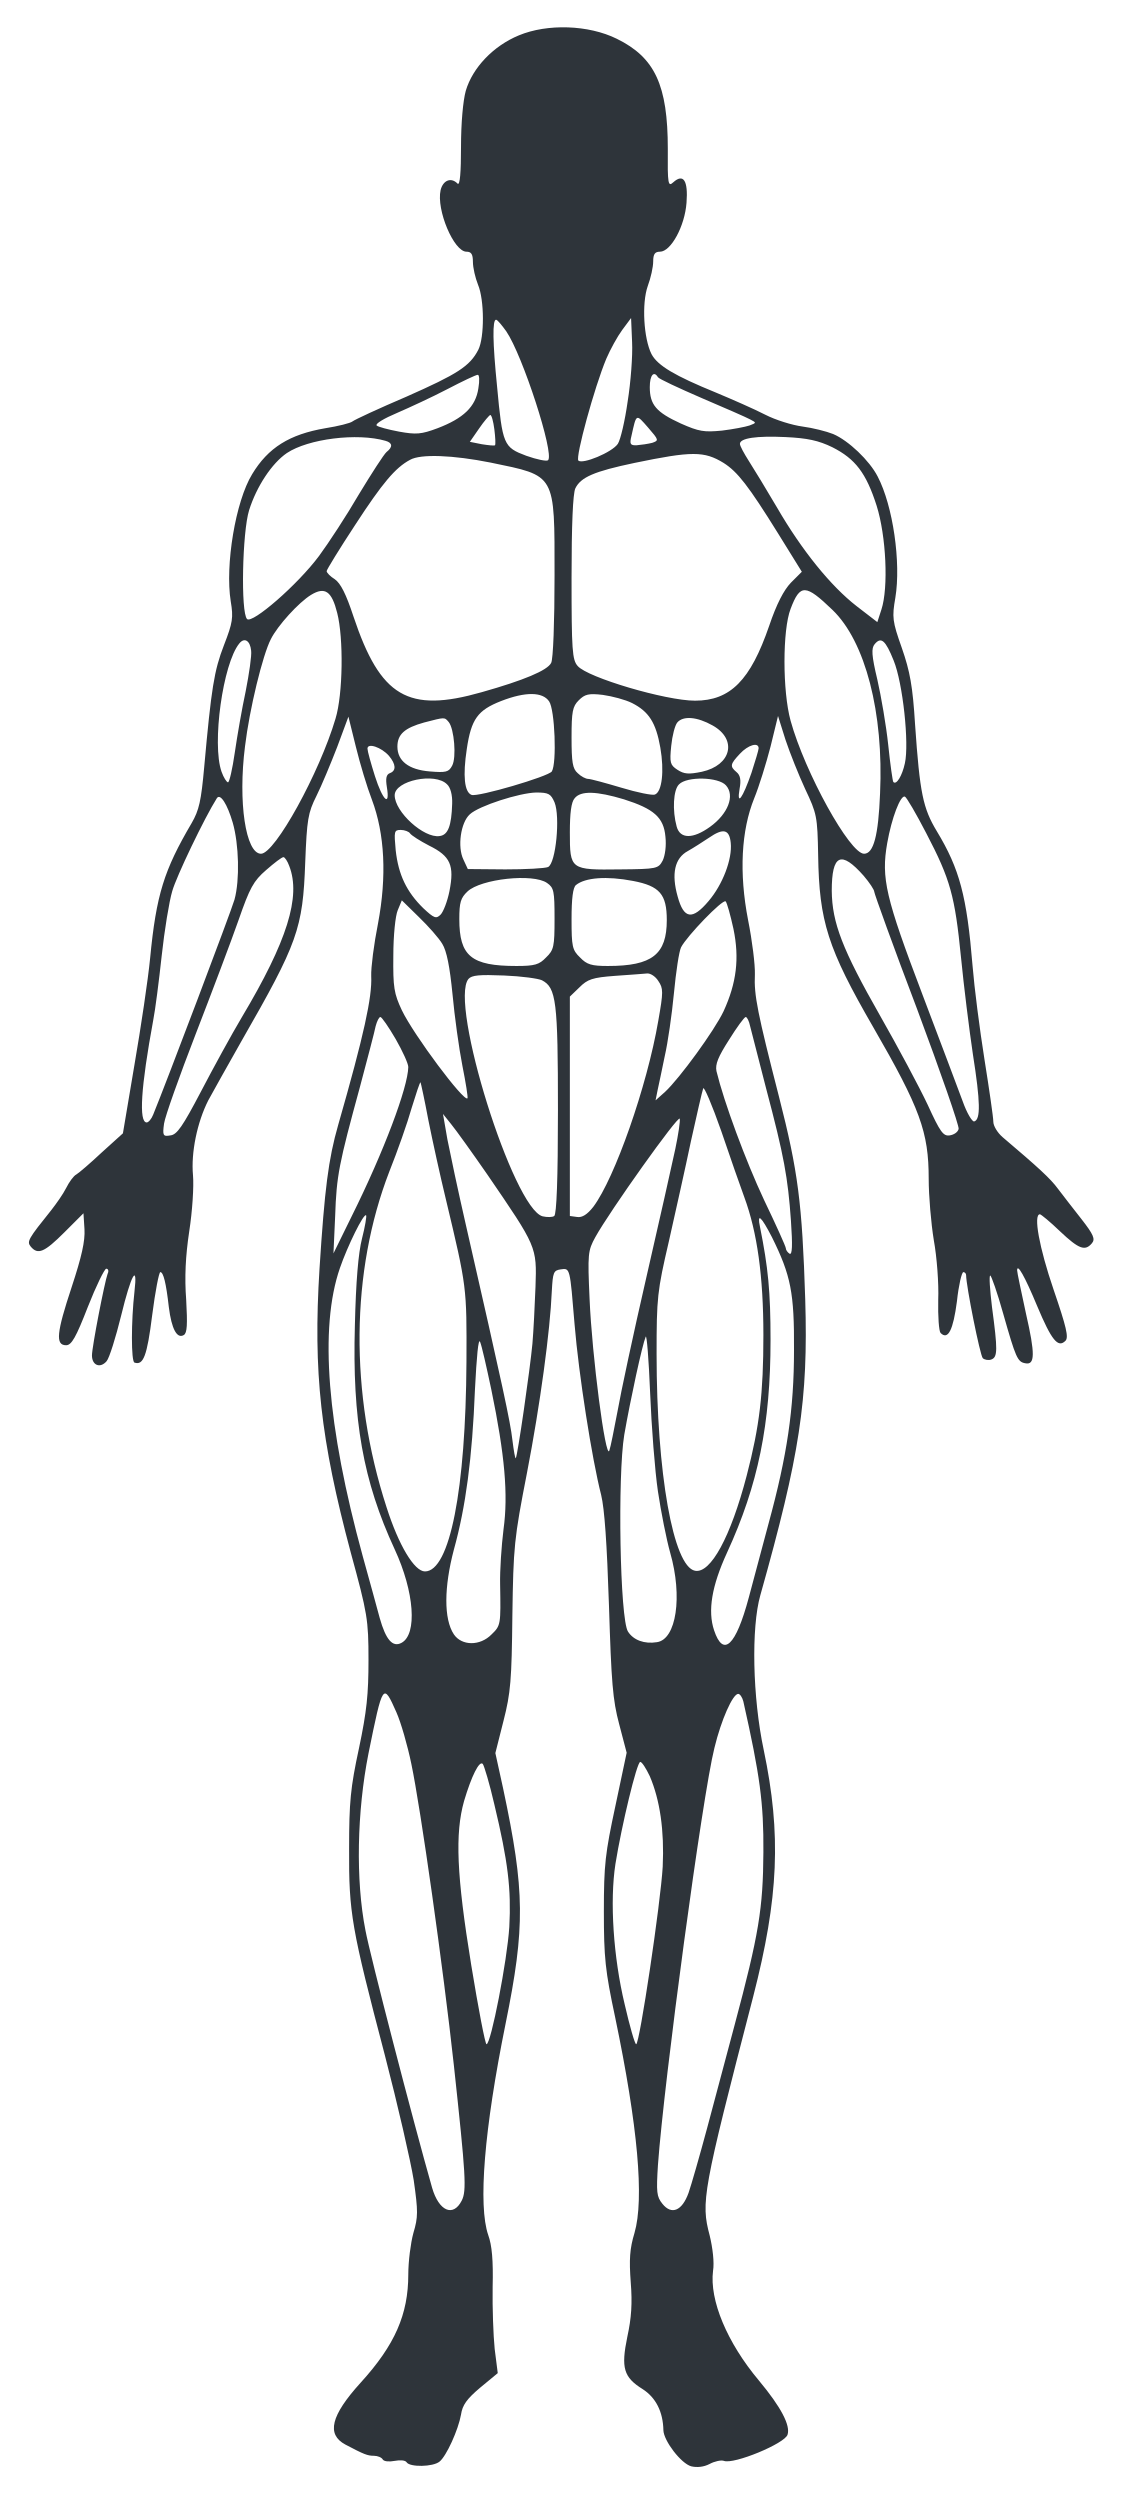
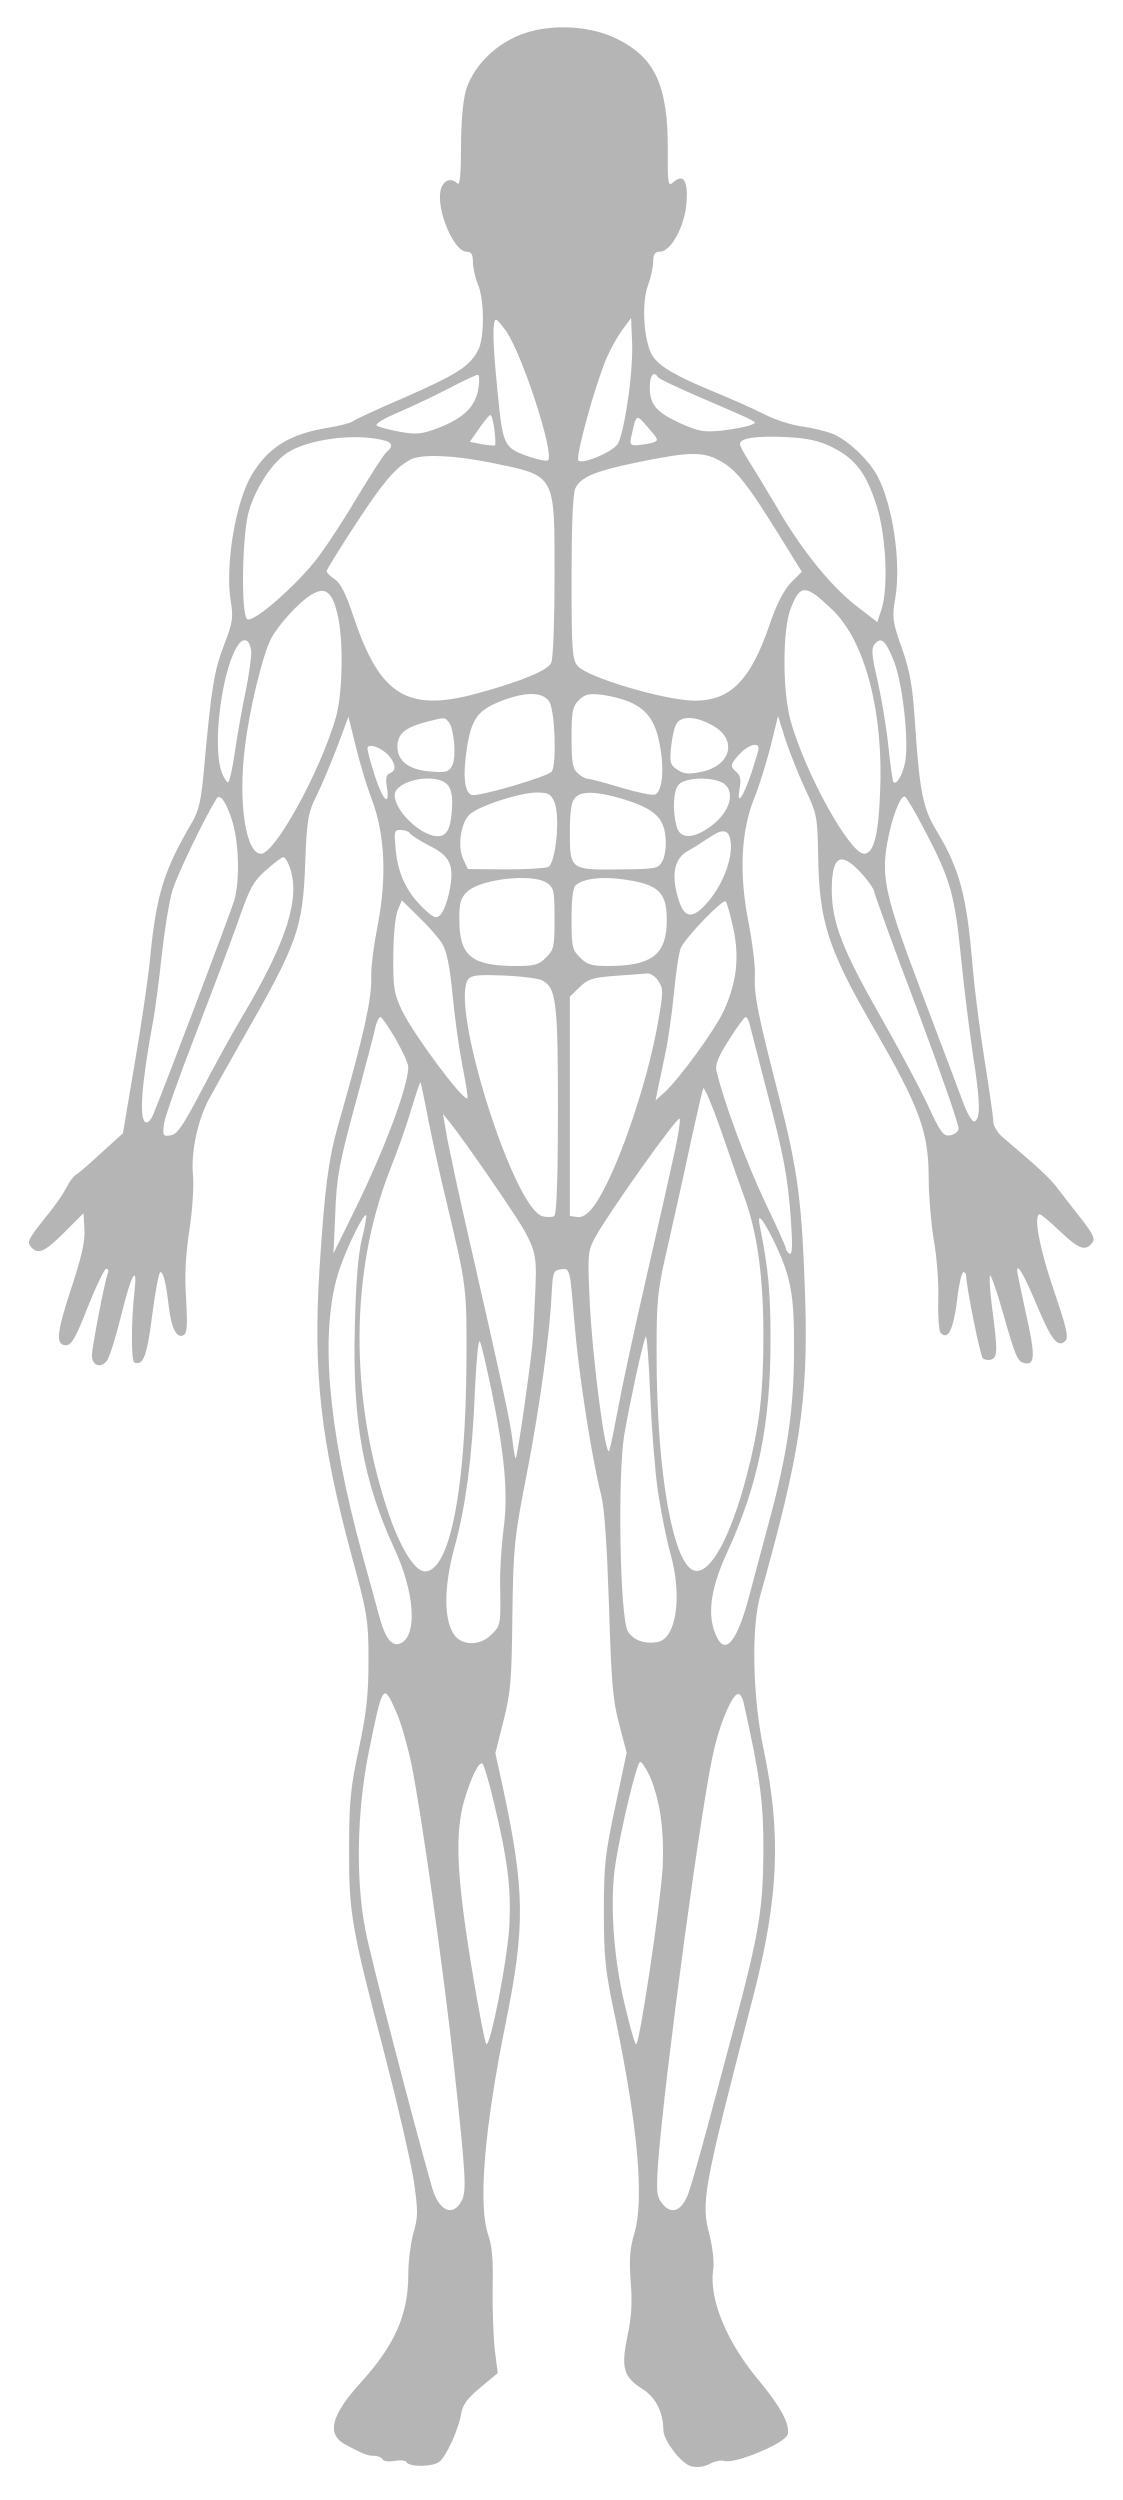
<svg xmlns="http://www.w3.org/2000/svg" width="330" height="735" viewBox="0 0 330 735">
-   <g fill="#2e343a" stroke="none" transform="translate(-22.963,764) scale(0.1,-0.1)">
+   <g fill="#b5b5b5" stroke="none" transform="translate(-22.963,764) scale(0.1,-0.1)">
    <path d="M1755 7536 c-75 -31 -136 -95 -156 -163 -8 -29 -14 -94 -14 -165 0 -74 -3 -114 -10 -108 -19 20 -43 10 -50 -19 -13 -58 39 -181 76 -181 14 0 19 -7 19 -30 0 -17 7 -47 15 -67 19 -45 19 -155 1 -191 -25 -49 -62 -72 -211 -138 -82 -35 -153 -68 -159 -73 -6 -5 -42 -14 -80 -20 -105 -18 -168 -57 -215 -135 -49 -80 -80 -268 -63 -374 8 -48 6 -62 -20 -129 -29 -75 -37 -126 -58 -358 -9 -100 -15 -127 -37 -165 -81 -138 -104 -210 -122 -397 -6 -62 -27 -203 -46 -313 l-34 -202 -62 -56 c-34 -32 -68 -61 -75 -65 -8 -4 -21 -22 -30 -40 -9 -18 -29 -46 -43 -64 -69 -86 -73 -93 -61 -108 21 -25 40 -17 99 42 l56 56 3 -47 c2 -35 -8 -80 -38 -171 -44 -133 -48 -170 -16 -170 16 0 29 23 64 113 24 61 49 112 54 112 6 0 8 -7 4 -15 -9 -25 -46 -215 -46 -240 0 -29 24 -39 43 -17 8 9 27 70 43 135 29 119 49 156 39 70 -10 -88 -10 -206 0 -209 26 -9 37 19 52 139 9 70 20 127 24 127 9 0 17 -32 25 -103 8 -64 24 -94 44 -82 10 6 11 31 7 104 -5 65 -2 128 9 201 9 58 14 132 11 165 -6 66 12 155 45 220 12 22 56 101 98 175 165 288 180 329 187 525 5 126 8 145 33 195 15 30 42 95 61 144 l33 89 22 -89 c12 -49 33 -119 47 -155 38 -101 44 -226 18 -364 -12 -60 -21 -130 -20 -155 3 -61 -21 -172 -97 -437 -29 -101 -40 -189 -55 -423 -19 -304 3 -502 92 -835 49 -179 52 -197 52 -315 0 -101 -5 -151 -28 -260 -25 -116 -29 -158 -29 -295 -1 -190 7 -233 105 -607 38 -146 76 -312 85 -368 13 -92 13 -108 -1 -155 -8 -29 -15 -84 -15 -122 0 -117 -39 -207 -140 -318 -88 -97 -101 -152 -45 -182 55 -29 65 -33 84 -33 11 0 23 -5 26 -11 4 -6 19 -7 35 -4 16 3 31 2 35 -4 9 -15 78 -14 97 2 20 16 55 93 63 138 4 28 17 46 56 79 l52 43 -9 71 c-4 39 -7 121 -6 182 2 78 -2 123 -13 153 -30 87 -12 310 51 621 58 285 57 390 -7 691 l-23 105 24 95 c21 82 24 120 26 309 3 204 5 225 43 420 39 202 68 417 73 535 3 54 5 60 26 63 28 4 27 6 41 -163 12 -145 51 -395 78 -500 10 -41 17 -143 23 -325 7 -226 11 -278 30 -349 l22 -84 -33 -156 c-30 -140 -34 -172 -34 -311 0 -136 4 -174 33 -310 67 -321 86 -535 57 -635 -14 -46 -16 -78 -11 -145 5 -62 2 -105 -10 -160 -19 -92 -11 -119 45 -154 39 -25 60 -67 61 -121 1 -31 52 -98 82 -106 17 -4 37 -2 54 7 15 8 34 12 42 9 29 -11 179 51 187 77 9 27 -19 81 -84 159 -94 112 -146 237 -135 323 4 24 -1 67 -10 104 -26 98 -21 127 128 702 75 291 83 477 31 725 -33 155 -37 360 -10 455 116 412 141 573 132 870 -9 283 -21 376 -77 595 -63 246 -74 299 -71 360 1 28 -8 100 -20 160 -27 139 -20 264 18 358 14 34 35 102 48 152 l22 90 22 -70 c13 -39 39 -104 58 -145 34 -72 36 -80 38 -195 3 -194 28 -273 162 -505 138 -239 163 -308 163 -446 0 -50 7 -131 15 -180 9 -49 15 -128 13 -176 -1 -48 2 -92 7 -97 22 -22 37 9 48 93 5 47 14 86 19 86 4 0 8 -4 8 -9 0 -31 41 -236 49 -244 5 -5 17 -7 25 -4 19 7 19 28 2 155 -6 50 -9 92 -5 92 3 0 21 -51 38 -112 37 -130 42 -142 65 -146 29 -6 29 28 2 146 -14 65 -26 121 -26 127 0 22 22 -16 59 -105 42 -100 61 -124 83 -102 10 10 3 40 -35 151 -42 123 -60 221 -40 221 3 0 30 -22 59 -50 56 -53 74 -59 94 -35 10 12 5 25 -31 71 -24 30 -55 71 -69 89 -22 30 -57 62 -163 152 -15 13 -27 33 -27 45 0 13 -12 95 -26 183 -14 88 -30 212 -35 275 -17 206 -38 285 -105 396 -41 68 -50 112 -64 313 -7 114 -15 157 -39 226 -28 79 -29 90 -19 148 17 103 -7 270 -52 356 -24 47 -86 106 -131 125 -20 8 -60 18 -90 22 -30 4 -79 19 -110 35 -31 16 -97 45 -145 65 -120 49 -171 79 -189 113 -23 46 -29 149 -11 200 9 24 16 56 16 72 0 22 5 29 20 29 32 0 73 75 78 144 5 65 -9 87 -39 60 -15 -14 -17 -6 -16 98 0 188 -38 269 -150 324 -83 41 -204 45 -288 10z m-37 -870 c48 -70 142 -360 123 -379 -4 -4 -33 2 -64 13 -67 25 -70 32 -86 204 -13 129 -14 196 -3 196 4 0 17 -16 30 -34z m357 -206 c-8 -57 -21 -113 -29 -125 -17 -25 -104 -61 -116 -49 -9 10 47 215 82 299 12 28 33 66 47 85 l26 35 3 -71 c2 -39 -4 -118 -13 -174z m-439 38 c-8 -54 -44 -88 -120 -117 -48 -18 -63 -19 -113 -10 -32 6 -62 14 -66 18 -5 5 22 21 60 37 37 16 104 47 148 70 44 23 84 42 89 42 5 1 6 -17 2 -40z m528 33 c3 -5 61 -32 128 -61 68 -29 132 -57 143 -63 19 -10 19 -10 -2 -18 -12 -4 -48 -11 -81 -15 -52 -5 -67 -3 -121 21 -72 33 -91 55 -91 107 0 35 12 49 24 29z m-481 -153 c3 -24 4 -44 2 -47 -2 -2 -20 0 -39 3 l-35 7 27 39 c15 22 30 39 33 40 4 0 9 -19 12 -42z m464 -40 c-12 -3 -32 -6 -45 -7 -19 -1 -22 3 -16 27 15 67 13 66 49 25 32 -37 32 -38 12 -45z m-784 6 c21 -6 22 -18 3 -33 -8 -7 -44 -63 -81 -124 -36 -62 -89 -143 -117 -181 -63 -85 -197 -201 -212 -186 -19 19 -14 256 6 320 22 70 67 138 111 168 63 42 207 60 290 36z m1314 -19 c67 -34 99 -75 130 -172 28 -89 35 -241 14 -305 l-12 -37 -61 47 c-76 59 -161 164 -234 290 -31 53 -69 115 -83 137 -14 22 -26 44 -26 50 0 17 49 24 134 20 64 -3 97 -10 138 -30z m-320 -46 c41 -26 73 -67 160 -207 l70 -113 -32 -32 c-21 -22 -42 -62 -64 -127 -55 -160 -114 -220 -218 -220 -86 0 -316 68 -345 102 -16 18 -18 46 -18 259 0 157 4 247 11 263 16 33 55 50 174 75 169 35 205 35 262 0z m-685 1 c193 -40 188 -30 188 -333 0 -134 -4 -246 -10 -256 -11 -22 -80 -51 -204 -86 -217 -62 -298 -14 -377 222 -22 67 -38 98 -55 110 -13 8 -24 19 -24 24 0 4 38 66 84 136 80 123 118 168 161 191 31 18 127 14 237 -8z m-451 -442 c19 -74 17 -239 -5 -311 -47 -159 -178 -397 -219 -397 -45 0 -68 152 -47 316 13 109 52 269 76 315 20 40 82 108 118 130 41 25 61 11 77 -53z m1456 9 c97 -93 151 -303 140 -540 -5 -124 -19 -177 -47 -177 -42 0 -174 239 -216 391 -24 87 -24 267 0 329 28 74 44 73 123 -3z m-1709 -120 c2 -14 -6 -68 -16 -119 -11 -51 -25 -132 -32 -180 -7 -49 -16 -88 -20 -88 -4 0 -13 14 -19 31 -29 82 4 318 52 377 15 19 32 9 35 -21z m1889 -29 c27 -66 46 -244 33 -302 -8 -37 -25 -65 -34 -55 -2 2 -9 51 -15 109 -6 57 -21 144 -32 192 -17 71 -18 92 -8 104 19 23 32 12 56 -48z m-1013 -120 c17 -24 23 -182 8 -206 -10 -15 -218 -76 -236 -69 -21 8 -26 56 -14 135 13 88 32 114 101 141 72 28 122 27 141 -1z m244 -5 c49 -25 70 -57 83 -131 12 -69 5 -130 -16 -138 -7 -3 -52 6 -98 20 -47 14 -91 26 -98 26 -7 0 -21 7 -31 17 -15 13 -18 32 -18 105 0 76 3 91 21 109 18 18 29 21 71 16 28 -4 66 -14 86 -24z m-539 -56 c16 -20 23 -104 10 -128 -10 -19 -18 -21 -66 -17 -62 5 -95 31 -95 73 0 36 21 55 79 71 62 16 59 16 72 1z m776 -10 c73 -41 55 -117 -32 -136 -39 -8 -52 -7 -72 6 -21 14 -23 20 -18 70 3 30 11 61 18 69 17 20 58 17 104 -9z m-952 -89 c21 -25 22 -44 3 -51 -11 -4 -13 -16 -9 -41 10 -60 -12 -40 -35 32 -12 38 -22 74 -22 81 0 18 41 4 63 -21z m1087 22 c0 -5 -10 -38 -21 -72 -26 -75 -44 -100 -35 -47 5 26 2 40 -9 49 -20 17 -19 23 10 54 24 26 55 35 55 16z m-916 -106 c10 -9 16 -31 15 -57 -2 -65 -12 -92 -37 -95 -46 -7 -132 71 -132 120 0 43 119 68 154 32z m820 -3 c27 -30 6 -84 -47 -122 -50 -36 -88 -36 -98 1 -13 47 -10 108 7 124 23 24 116 22 138 -3z m-504 -50 c17 -42 4 -179 -19 -190 -9 -4 -65 -7 -126 -7 l-110 1 -13 28 c-18 37 -8 109 19 133 27 25 146 63 195 64 37 0 43 -4 54 -29z m204 9 c88 -28 117 -53 122 -110 3 -27 -1 -55 -8 -70 -13 -24 -17 -25 -125 -26 -147 -2 -148 -1 -148 109 0 56 4 89 14 100 18 23 65 21 145 -3z m-1150 -69 c18 -63 21 -168 5 -226 -9 -32 -202 -542 -239 -632 -5 -13 -14 -23 -19 -23 -24 0 -17 104 19 300 6 30 17 116 25 190 8 74 22 160 31 190 12 43 95 216 131 273 10 16 31 -17 47 -72z m2039 -31 c71 -136 84 -184 102 -365 8 -82 24 -211 35 -285 22 -140 23 -191 4 -197 -6 -2 -22 25 -34 59 -13 35 -66 176 -118 313 -109 287 -122 343 -104 446 13 74 39 142 52 137 5 -2 33 -50 63 -108z m-1518 0 c4 -6 29 -22 56 -36 63 -31 75 -58 60 -134 -6 -30 -18 -61 -26 -69 -13 -13 -19 -11 -51 19 -49 48 -73 98 -81 170 -5 56 -5 60 15 60 11 0 24 -5 27 -10z m943 -28 c5 -48 -24 -123 -65 -171 -48 -57 -73 -53 -91 13 -19 67 -9 113 30 134 16 9 44 27 62 39 42 29 60 25 64 -15z m-1298 -68 c35 -90 -6 -221 -139 -444 -31 -52 -85 -151 -121 -220 -53 -101 -70 -126 -89 -128 -22 -4 -24 -1 -19 35 3 21 45 139 93 263 48 124 105 275 126 335 33 95 44 115 81 147 24 21 46 38 51 38 4 0 12 -12 17 -26z m1689 -29 c17 -20 31 -41 31 -47 0 -5 56 -161 126 -345 69 -185 124 -343 122 -352 -2 -9 -13 -17 -26 -19 -19 -3 -28 9 -65 90 -24 51 -87 169 -140 262 -111 195 -141 273 -142 367 0 107 27 120 94 44z m-931 -21 c20 -14 22 -23 22 -105 0 -82 -2 -92 -25 -114 -20 -21 -33 -25 -87 -25 -133 0 -168 29 -168 138 0 49 4 62 24 81 39 37 193 54 234 25z m253 6 c78 -15 99 -39 99 -115 0 -101 -43 -135 -173 -135 -48 0 -62 4 -82 25 -23 22 -25 32 -25 113 0 60 4 93 13 100 27 22 90 27 168 12z m295 -141 c18 -87 9 -159 -29 -242 -27 -57 -129 -197 -172 -237 l-28 -25 6 30 c4 17 13 62 21 100 9 39 21 122 27 185 6 63 15 123 21 135 17 33 122 142 131 135 4 -4 14 -40 23 -81z m-856 -44 c13 -21 22 -67 30 -148 6 -65 19 -159 29 -210 10 -50 17 -94 15 -96 -10 -12 -158 186 -193 259 -23 49 -26 67 -25 160 0 59 6 118 13 134 l12 29 50 -49 c28 -27 59 -62 69 -79z m293 -107 c42 -22 47 -61 47 -382 0 -203 -4 -307 -11 -311 -5 -4 -21 -4 -34 -1 -86 22 -276 628 -218 698 10 11 32 13 105 10 51 -2 101 -9 111 -14z m342 -2 c15 -22 15 -32 0 -117 -33 -193 -128 -463 -191 -547 -18 -23 -33 -32 -47 -30 l-22 3 0 322 0 323 28 27 c24 24 38 29 105 34 42 3 85 6 94 7 10 1 25 -9 33 -22z m-772 -171 c20 -35 37 -72 37 -82 -1 -60 -72 -249 -166 -438 l-54 -110 5 110 c4 119 11 153 73 380 22 83 43 162 46 178 4 15 10 27 14 27 4 0 24 -29 45 -65z m1042 38 c4 -16 25 -98 47 -183 53 -200 64 -262 73 -389 5 -73 4 -101 -4 -97 -6 4 -11 11 -11 16 0 5 -29 69 -64 142 -54 115 -118 288 -140 379 -4 20 5 42 37 92 23 37 45 67 49 67 4 0 10 -12 13 -27z m-946 -276 c12 -60 35 -165 52 -235 61 -256 61 -255 60 -476 -2 -375 -49 -616 -122 -616 -31 0 -77 76 -113 189 -109 336 -105 693 8 986 24 60 54 145 66 188 13 42 24 76 26 75 1 -2 12 -52 23 -111z m929 -227 c38 -103 56 -233 56 -405 0 -172 -11 -267 -49 -413 -47 -180 -106 -289 -152 -280 -64 12 -113 287 -113 637 0 166 2 185 36 331 19 85 49 218 65 295 17 77 33 147 36 155 2 8 26 -48 53 -125 26 -77 57 -165 68 -195z m-755 66 c145 -212 145 -211 141 -329 -2 -56 -6 -131 -9 -167 -7 -76 -44 -332 -49 -337 -2 -2 -6 22 -10 54 -6 53 -27 151 -137 633 -22 96 -46 209 -54 250 l-13 75 24 -30 c14 -17 62 -84 107 -149z m552 76 c-9 -42 -47 -212 -85 -377 -38 -165 -76 -343 -85 -395 -10 -52 -20 -104 -24 -115 -11 -28 -51 280 -58 446 -6 133 -5 142 17 182 42 76 244 360 248 348 2 -6 -4 -46 -13 -89z m-921 -263 c-11 -43 -18 -127 -21 -255 -8 -278 24 -458 117 -659 58 -125 67 -250 20 -275 -26 -14 -46 9 -64 73 -8 29 -30 111 -50 182 -105 383 -128 671 -67 847 22 64 70 162 77 155 2 -2 -3 -33 -12 -68z m1205 4 c56 -113 66 -164 65 -333 0 -172 -20 -309 -75 -510 -17 -63 -43 -161 -58 -217 -38 -142 -75 -177 -102 -96 -19 57 -7 130 38 228 92 200 128 379 128 625 0 144 -7 213 -31 333 -9 42 3 32 35 -30z m-335 -748 c9 -60 25 -141 36 -180 37 -129 18 -255 -39 -263 -37 -6 -69 6 -85 31 -24 36 -31 459 -11 579 18 103 53 265 63 288 3 8 9 -66 13 -165 4 -99 14 -229 23 -290z m-490 300 c40 -193 50 -310 36 -411 -6 -48 -11 -121 -10 -163 2 -117 2 -120 -25 -146 -34 -35 -88 -34 -111 0 -30 45 -29 139 0 249 35 126 54 269 62 471 5 97 10 152 15 140 5 -11 19 -74 33 -140z m-279 -949 c13 -29 33 -98 44 -152 27 -128 94 -601 125 -886 35 -324 38 -369 23 -398 -25 -49 -67 -31 -87 38 -55 193 -183 686 -196 757 -29 147 -25 349 9 520 42 207 43 209 82 121z m1020 32 c49 -218 60 -299 59 -443 -1 -166 -13 -241 -85 -510 -22 -82 -58 -217 -80 -300 -22 -82 -47 -169 -55 -192 -19 -53 -50 -66 -77 -32 -17 21 -18 34 -13 114 18 249 131 1088 166 1226 20 83 54 159 70 159 5 0 12 -10 15 -22z m-732 -303 c40 -167 50 -249 44 -360 -6 -98 -54 -345 -67 -345 -4 0 -24 105 -45 233 -43 264 -48 386 -21 482 22 74 45 120 55 109 4 -5 20 -58 34 -119z m457 83 c30 -70 43 -160 38 -266 -6 -106 -68 -522 -78 -522 -4 0 -19 53 -34 118 -33 138 -44 302 -27 412 18 112 63 300 73 300 5 0 17 -19 28 -42z" />
  </g>
</svg>
